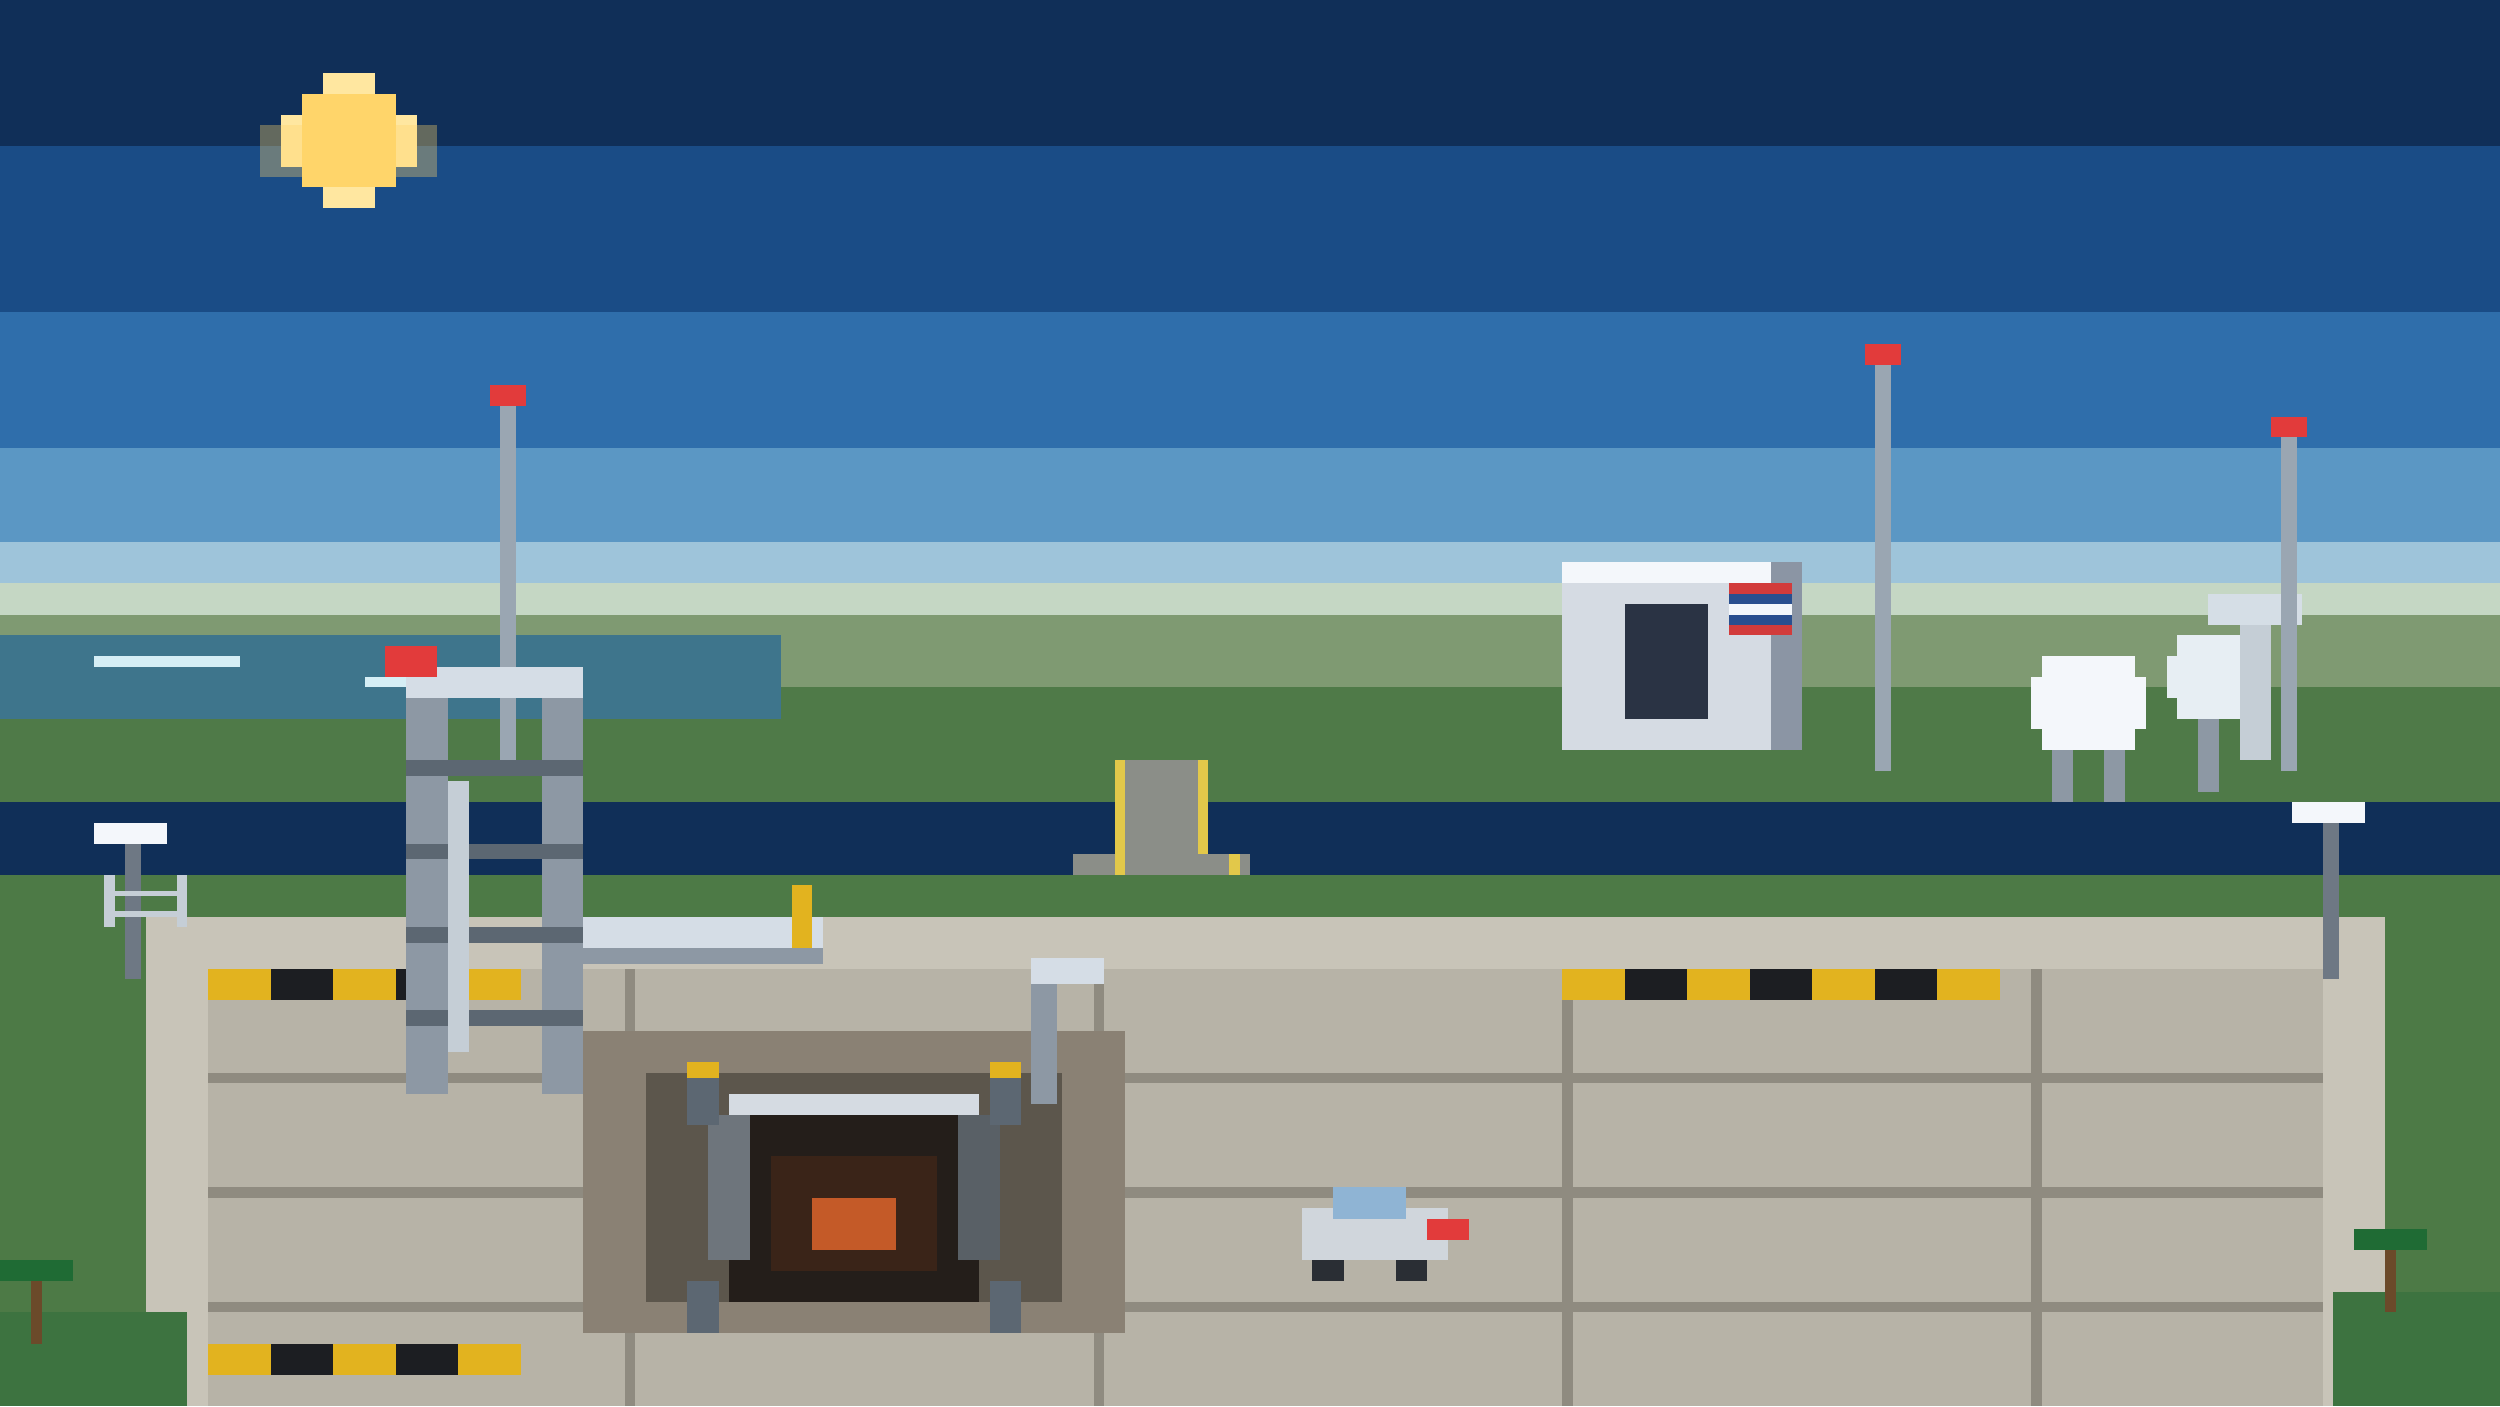
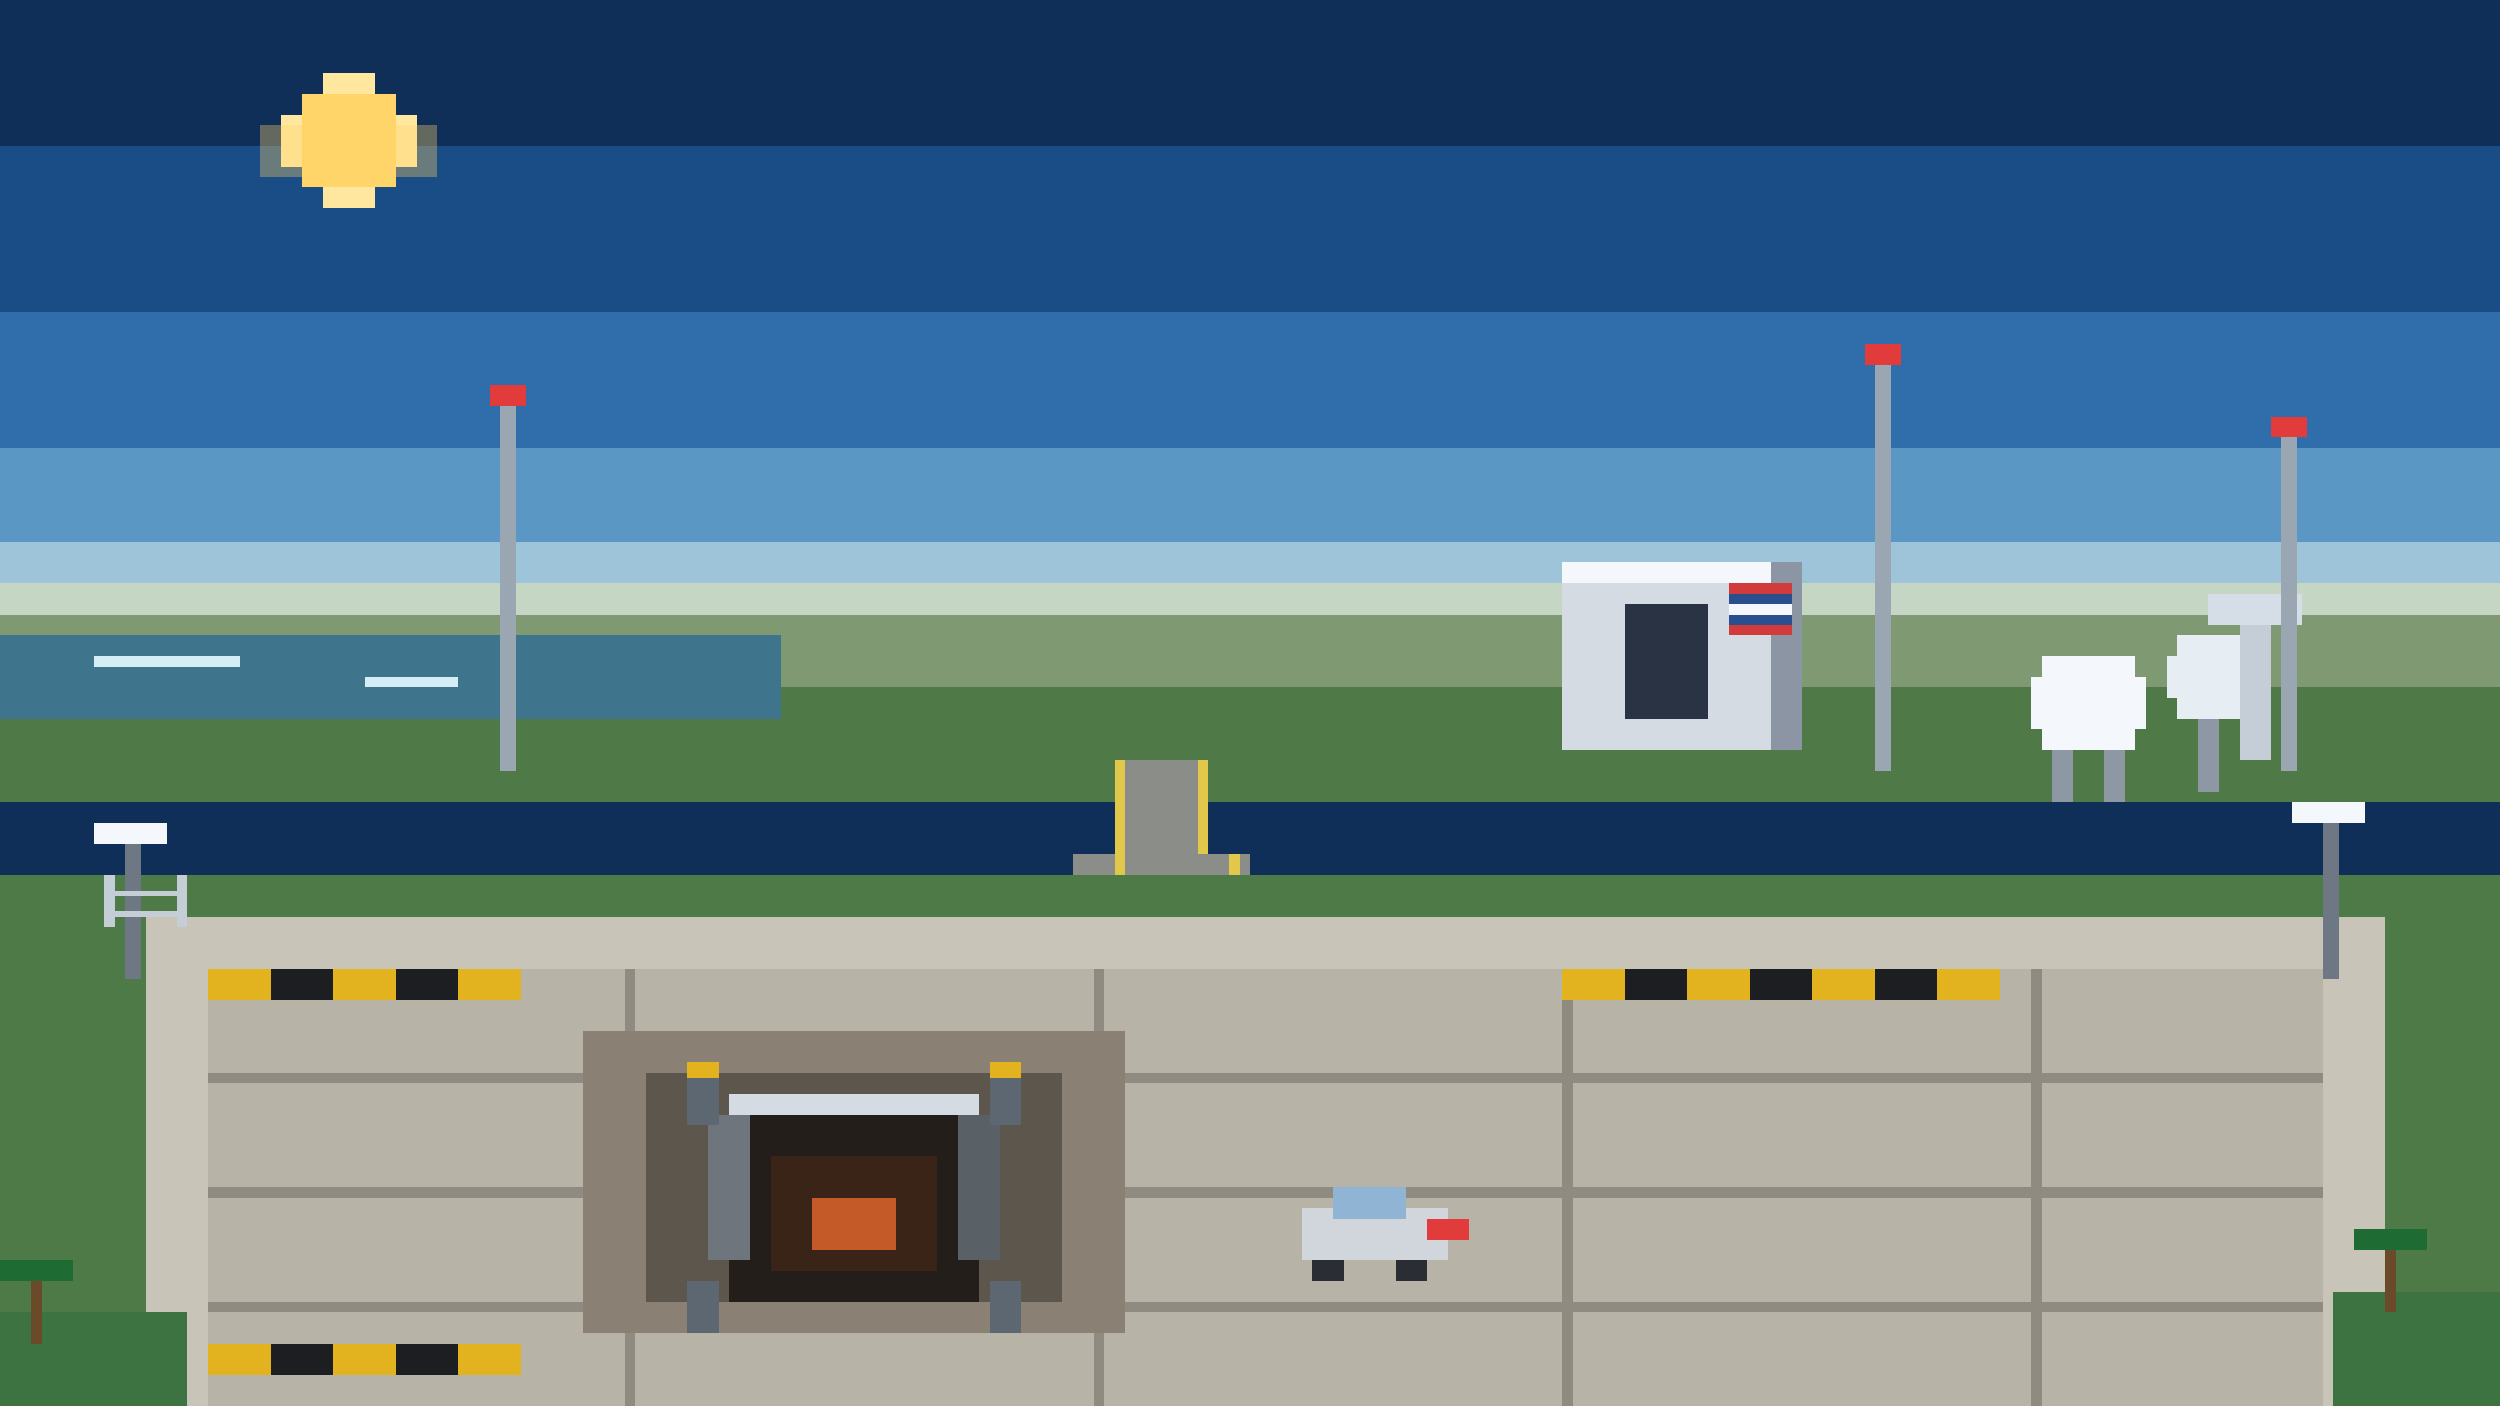
<svg xmlns="http://www.w3.org/2000/svg" viewBox="0 0 480 270" width="1440" height="810" preserveAspectRatio="xMidYMid slice" shape-rendering="crispEdges">
  <rect width="480" height="270" fill="#102f58" />
  <rect y="28" width="480" height="32" fill="#1a4c86" />
  <rect y="60" width="480" height="26" fill="#2f6eab" />
  <rect y="86" width="480" height="18" fill="#5b97c4" />
  <rect y="104" width="480" height="14" fill="#9ec4da" />
  <rect x="58" y="18" width="18" height="18" fill="#ffd56a" />
  <rect x="54" y="22" width="4" height="10" fill="#ffe7a0" />
  <rect x="76" y="22" width="4" height="10" fill="#ffe7a0" />
  <rect x="62" y="14" width="10" height="4" fill="#ffe7a0" />
  <rect x="62" y="36" width="10" height="4" fill="#ffe7a0" />
  <rect x="50" y="24" width="34" height="10" fill="#ffd56a" opacity="0.35" />
  <rect y="112" width="480" height="8" fill="#c5d7c4" />
  <rect y="118" width="480" height="28" fill="#7f9a72" />
  <rect y="132" width="480" height="22" fill="#4f7a48" />
  <rect x="0" y="122" width="150" height="16" fill="#3e758c" />
  <rect x="18" y="126" width="28" height="2" fill="#d5eef5" />
  <rect x="70" y="130" width="18" height="2" fill="#d5eef5" />
  <rect x="300" y="108" width="46" height="36" fill="#d5dbe3" />
  <rect x="300" y="108" width="46" height="4" fill="#f4f7fb" />
  <rect x="340" y="108" width="6" height="36" fill="#8b95a4" />
  <rect x="312" y="116" width="16" height="22" fill="#2a3344" />
  <rect x="332" y="112" width="12" height="8" fill="#2a4f8f" />
  <rect x="332" y="112" width="12" height="2" fill="#d23b3b" />
  <rect x="332" y="116" width="12" height="2" fill="#f4f7fb" />
  <rect x="332" y="120" width="12" height="2" fill="#d23b3b" />
  <rect x="214" y="146" width="18" height="18" fill="#8b8e88" />
  <rect x="206" y="164" width="34" height="20" fill="#8b8e88" />
  <rect x="196" y="184" width="52" height="24" fill="#9a9d96" />
  <rect x="214" y="146" width="2" height="62" fill="#e2c84a" />
  <rect x="230" y="146" width="2" height="18" fill="#e2c84a" />
  <rect x="236" y="164" width="2" height="20" fill="#e2c84a" />
  <rect x="244" y="184" width="2" height="24" fill="#e2c84a" />
  <rect x="392" y="126" width="18" height="18" fill="#f4f7fb" />
  <rect x="390" y="130" width="22" height="10" fill="#f4f7fb" />
  <rect x="394" y="144" width="4" height="10" fill="#8d98a4" />
  <rect x="404" y="144" width="4" height="10" fill="#8d98a4" />
  <rect x="418" y="122" width="16" height="16" fill="#e7eef3" />
  <rect x="416" y="126" width="20" height="8" fill="#e7eef3" />
  <rect x="422" y="138" width="4" height="14" fill="#8d98a4" />
  <rect x="430" y="118" width="6" height="28" fill="#c5ced6" />
  <rect x="424" y="114" width="18" height="6" fill="#d5dee6" />
  <g fill="#9aa6b2">
    <rect x="96" y="78" width="3" height="70" />
    <rect x="360" y="70" width="3" height="78" />
    <rect x="438" y="84" width="3" height="64" />
  </g>
  <g fill="#e23b3b">
    <rect x="94" y="74" width="7" height="4" />
    <rect x="358" y="66" width="7" height="4" />
    <rect x="436" y="80" width="7" height="4" />
  </g>
  <rect y="168" width="480" height="102" fill="#4d7a46" />
  <rect x="28" y="176" width="430" height="94" fill="#c8c4b8" />
  <rect x="40" y="186" width="406" height="84" fill="#b7b3a7" />
  <g fill="#8f8b80">
    <rect x="40" y="206" width="406" height="2" />
    <rect x="40" y="228" width="406" height="2" />
    <rect x="40" y="250" width="406" height="2" />
    <rect x="120" y="186" width="2" height="84" />
    <rect x="210" y="186" width="2" height="84" />
    <rect x="300" y="186" width="2" height="84" />
    <rect x="390" y="186" width="2" height="84" />
  </g>
  <g fill="#e2b31f">
    <rect x="40" y="186" width="12" height="6" />
    <rect x="64" y="186" width="12" height="6" />
    <rect x="88" y="186" width="12" height="6" />
    <rect x="40" y="258" width="12" height="6" />
    <rect x="64" y="258" width="12" height="6" />
    <rect x="88" y="258" width="12" height="6" />
    <rect x="300" y="186" width="12" height="6" />
    <rect x="324" y="186" width="12" height="6" />
    <rect x="348" y="186" width="12" height="6" />
    <rect x="372" y="186" width="12" height="6" />
  </g>
  <g fill="#1c1e22">
    <rect x="52" y="186" width="12" height="6" />
    <rect x="76" y="186" width="12" height="6" />
    <rect x="52" y="258" width="12" height="6" />
    <rect x="76" y="258" width="12" height="6" />
    <rect x="312" y="186" width="12" height="6" />
    <rect x="336" y="186" width="12" height="6" />
    <rect x="360" y="186" width="12" height="6" />
  </g>
  <rect x="112" y="198" width="104" height="58" fill="#8a8174" />
  <rect x="124" y="206" width="80" height="44" fill="#5c564c" />
  <rect x="140" y="214" width="48" height="36" fill="#241e1a" />
  <rect x="148" y="222" width="32" height="22" fill="#3a2418" />
  <rect x="156" y="230" width="16" height="10" fill="#c45a28" />
  <rect x="136" y="214" width="8" height="28" fill="#6e757c" />
  <rect x="184" y="214" width="8" height="28" fill="#596066" />
  <rect x="140" y="210" width="48" height="4" fill="#d5dbe2" />
  <g fill="#5c6772">
    <rect x="132" y="204" width="6" height="12" />
    <rect x="190" y="204" width="6" height="12" />
    <rect x="132" y="246" width="6" height="10" />
    <rect x="190" y="246" width="6" height="10" />
  </g>
  <g fill="#e2b31f">
    <rect x="132" y="204" width="6" height="3" />
    <rect x="190" y="204" width="6" height="3" />
  </g>
-   <rect x="78" y="132" width="8" height="78" fill="#8d98a4" />
-   <rect x="104" y="132" width="8" height="78" fill="#8d98a4" />
-   <rect x="78" y="128" width="34" height="6" fill="#d5dde6" />
-   <g fill="#5c6772">
-     <rect x="78" y="146" width="34" height="3" />
-     <rect x="78" y="162" width="34" height="3" />
-     <rect x="78" y="178" width="34" height="3" />
-     <rect x="78" y="194" width="34" height="3" />
-   </g>
-   <rect x="86" y="150" width="4" height="52" fill="#c5ced6" />
-   <rect x="112" y="176" width="46" height="6" fill="#d5dde6" />
-   <rect x="112" y="182" width="46" height="3" fill="#8d98a4" />
-   <rect x="152" y="170" width="4" height="12" fill="#e2b31f" />
-   <rect x="74" y="124" width="10" height="6" fill="#e23b3b" />
-   <rect x="198" y="188" width="5" height="24" fill="#8d98a4" />
-   <rect x="198" y="184" width="14" height="5" fill="#d5dde6" />
  <rect x="24" y="160" width="3" height="28" fill="#6e7884" />
  <rect x="18" y="158" width="14" height="4" fill="#f4f7fb" />
  <rect x="446" y="156" width="3" height="32" fill="#6e7884" />
  <rect x="440" y="154" width="14" height="4" fill="#f4f7fb" />
  <g fill="#c5ced6">
    <rect x="20" y="168" width="2" height="10" />
    <rect x="34" y="168" width="2" height="10" />
    <rect x="20" y="171" width="16" height="1" />
    <rect x="20" y="175" width="16" height="1" />
  </g>
  <rect x="250" y="232" width="28" height="10" fill="#d0d6dc" />
  <rect x="256" y="228" width="14" height="6" fill="#8fb4d4" />
  <rect x="252" y="242" width="6" height="4" fill="#2a2e34" />
  <rect x="268" y="242" width="6" height="4" fill="#2a2e34" />
  <rect x="274" y="234" width="8" height="4" fill="#e23b3b" />
  <rect y="252" width="36" height="18" fill="#3d7340" />
  <rect x="448" y="248" width="32" height="22" fill="#3d7340" />
  <rect x="6" y="246" width="2" height="12" fill="#6b4a2a" />
  <rect x="0" y="242" width="14" height="4" fill="#1f6b34" />
  <rect x="458" y="240" width="2" height="12" fill="#6b4a2a" />
  <rect x="452" y="236" width="14" height="4" fill="#1f6b34" />
</svg>
